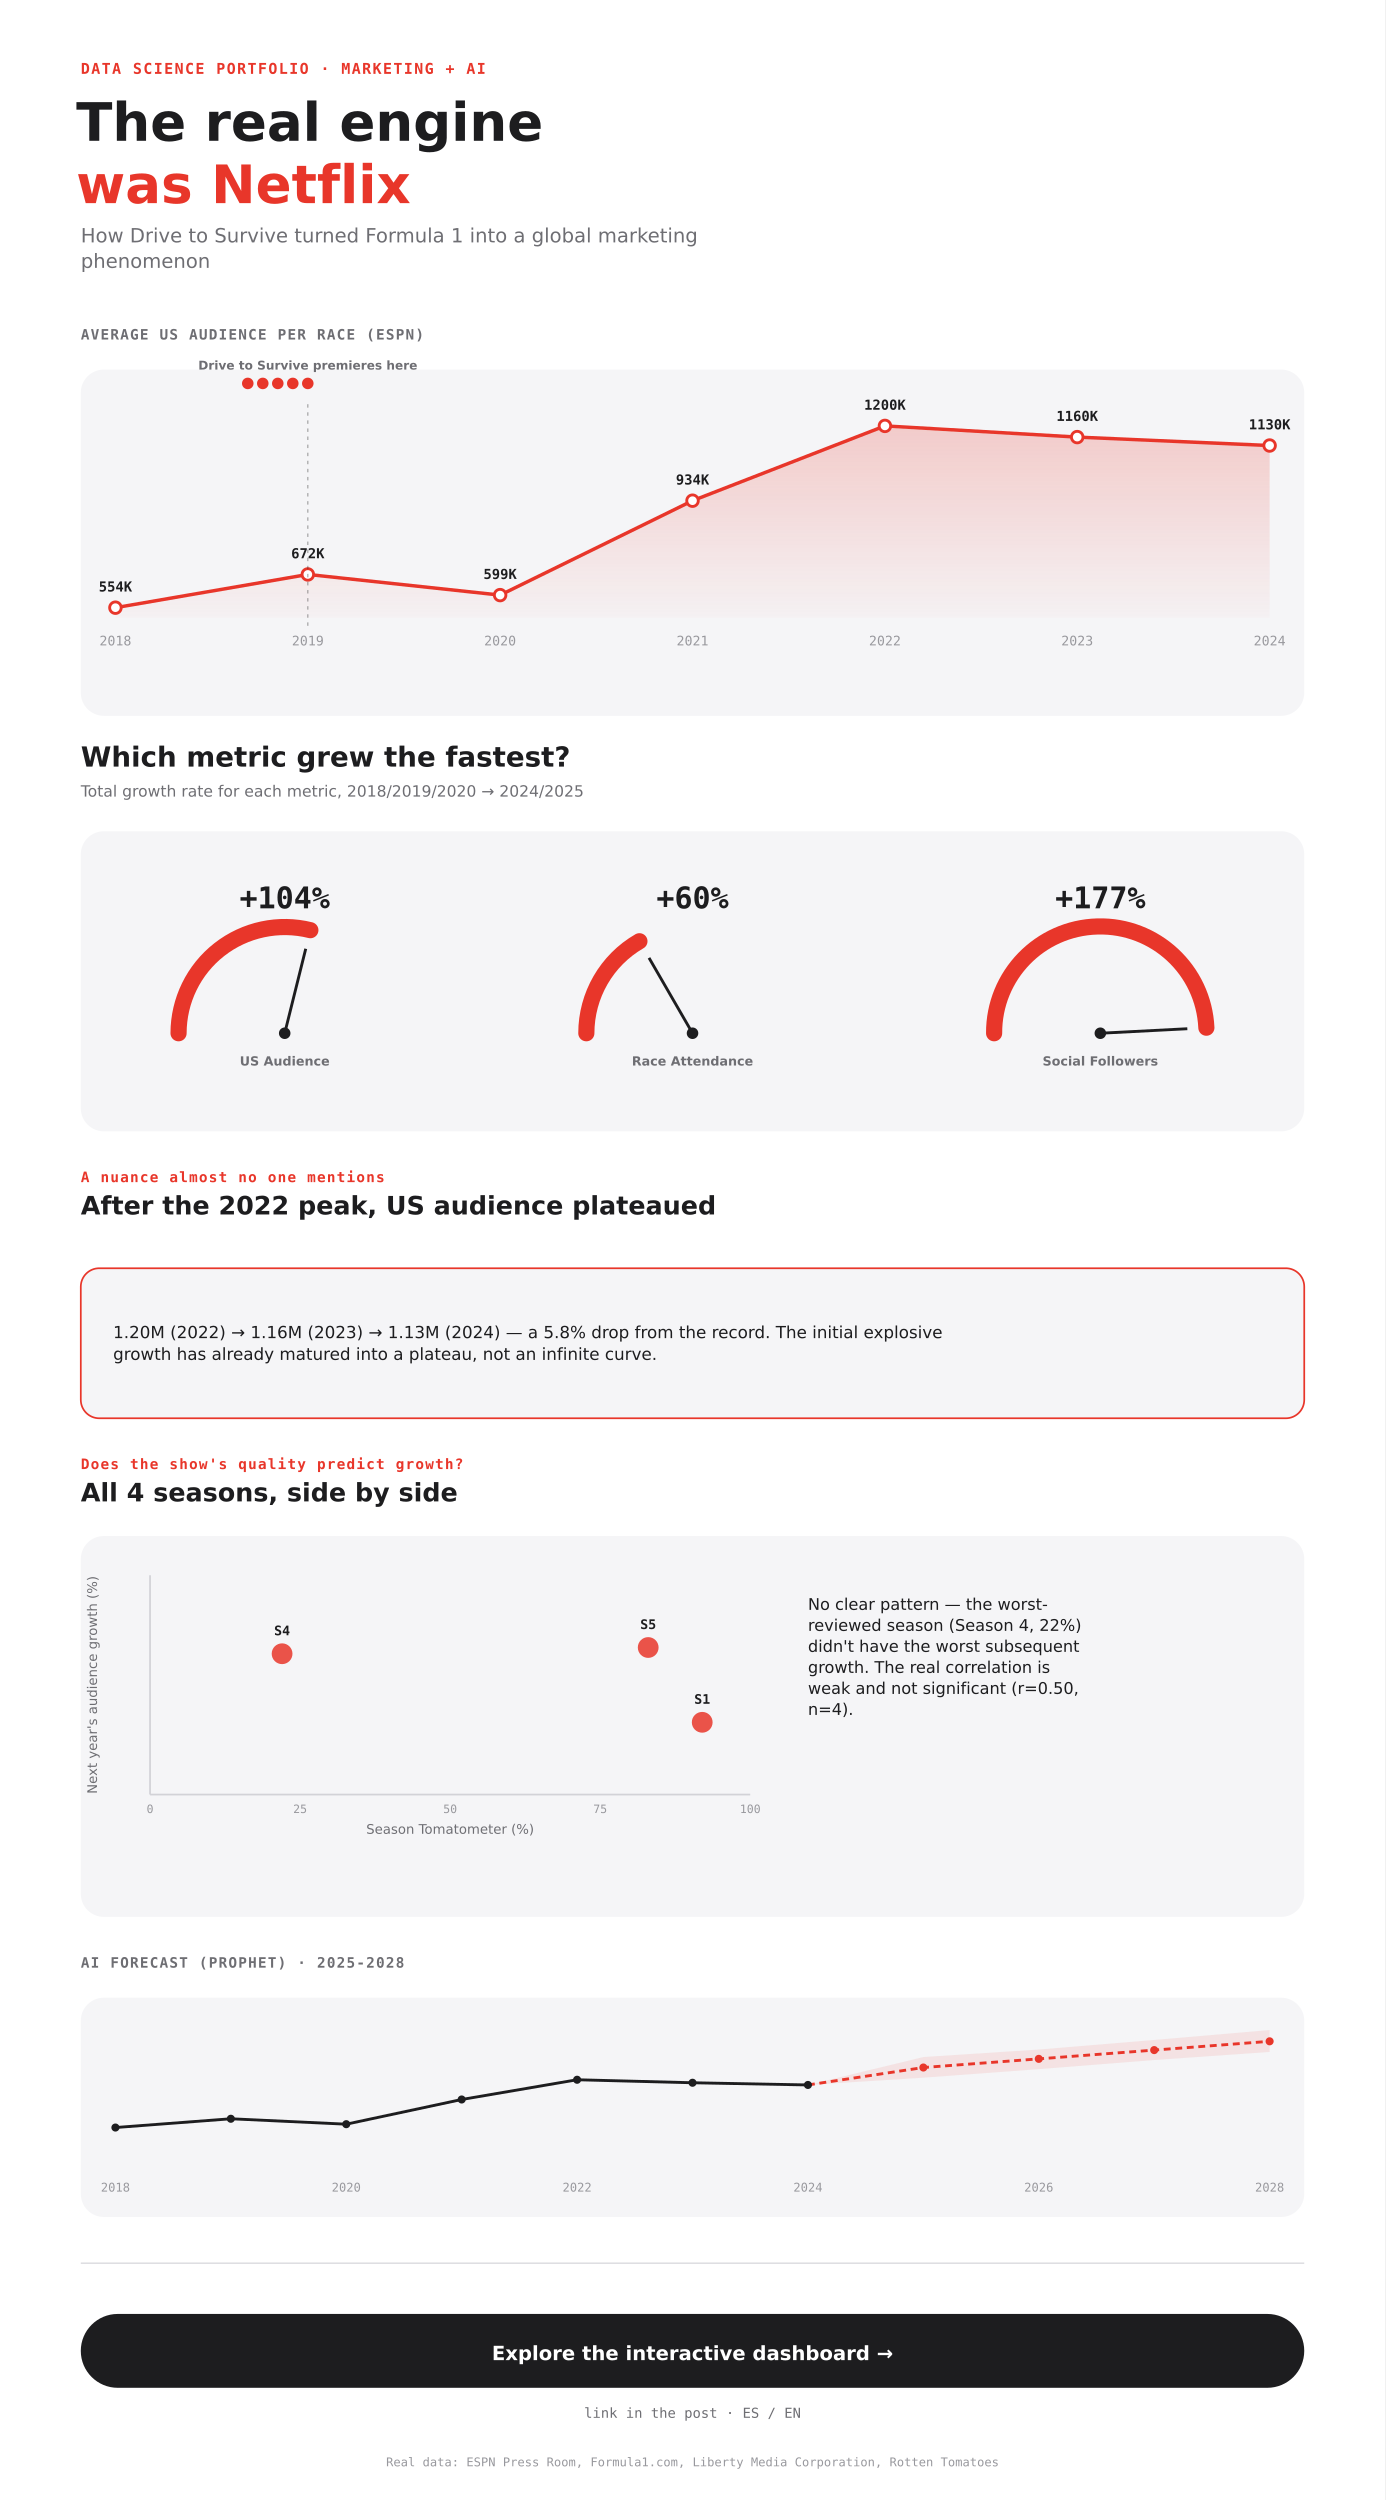
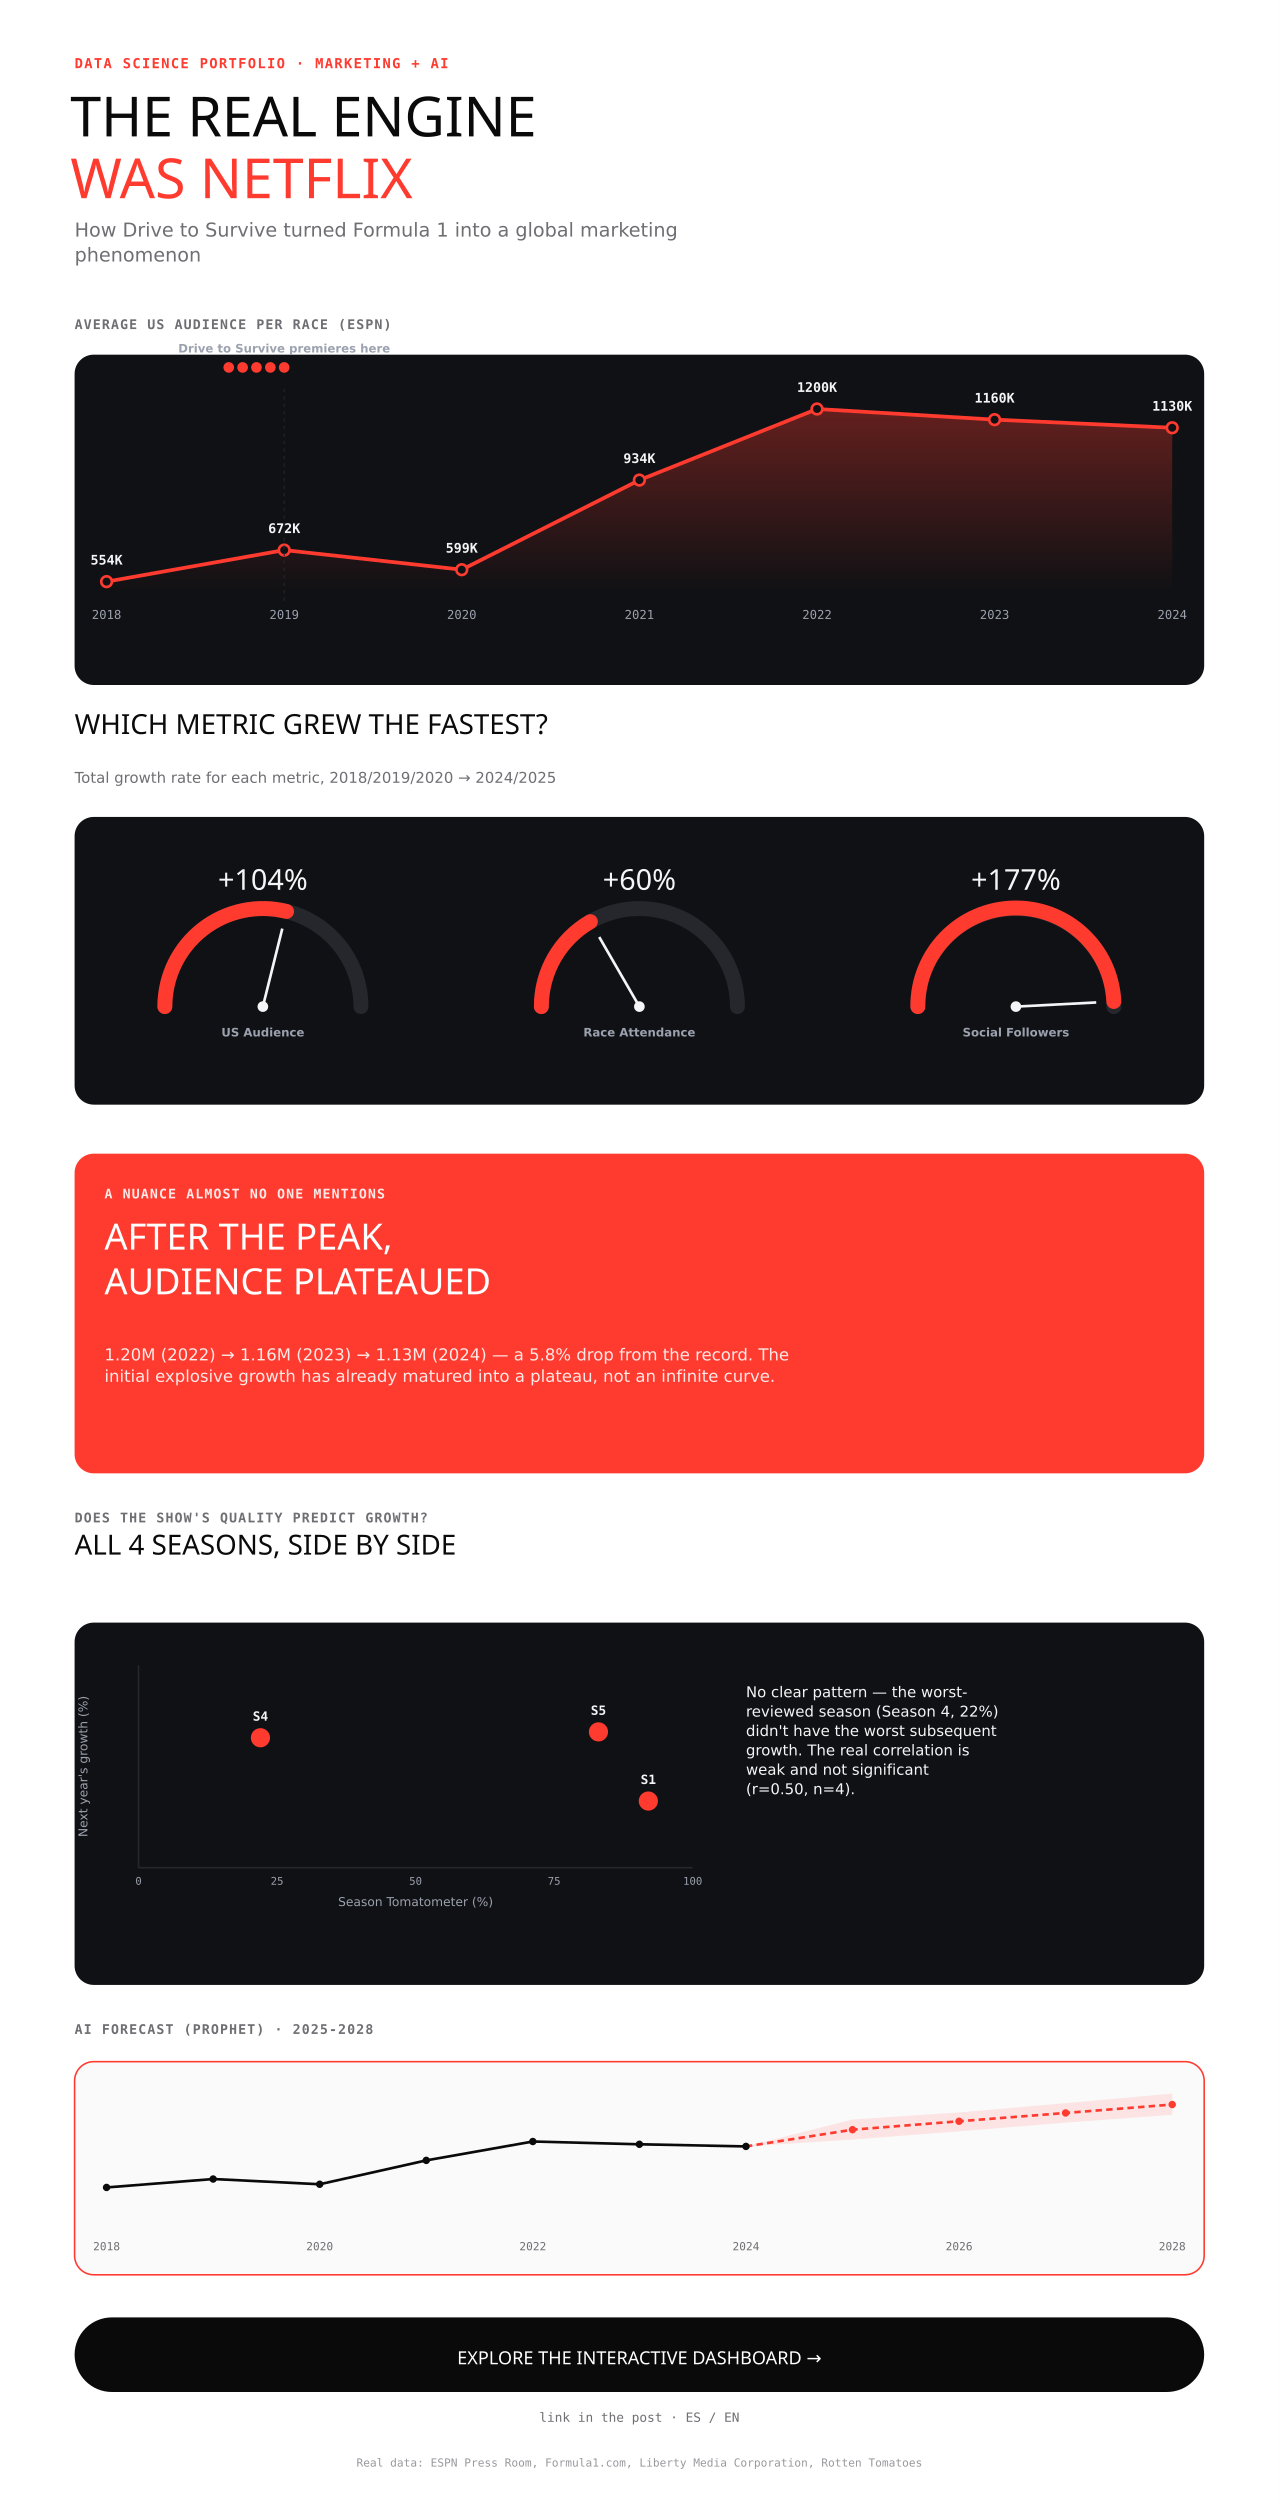
- <svg xmlns="http://www.w3.org/2000/svg" viewBox="0 0 1200 2166">
-   <rect width="1200" height="2166" fill="#FFFFFF" />
-   <text x="70" y="64" font-family="DejaVu Sans Mono" font-size="13" font-weight="bold" letter-spacing="1.2" fill="#E8362A">DATA SCIENCE PORTFOLIO · MARKETING + AI</text>
-   <text x="66" y="122" font-family="DejaVu Sans" font-size="46" font-weight="bold" fill="#1D1D1F">The real engine</text>
-   <text x="66" y="176" font-family="DejaVu Sans" font-size="46" font-weight="bold" fill="#E8362A">was Netflix</text>
-   <text x="70" y="210" font-family="DejaVu Sans" font-size="17" fill="#6E6E73">
+ <svg xmlns="http://www.w3.org/2000/svg" viewBox="0 0 1200 2346">
+   <rect width="1200" height="2346" fill="#FFFFFF" />
+   <text x="70" y="64" font-family="DejaVu Sans Mono" font-size="13" font-weight="bold" letter-spacing="1.2" fill="#FF3B30">DATA SCIENCE PORTFOLIO · MARKETING + AI</text>
+   <text x="66" y="128" font-family="'Archivo Black'" font-size="52" fill="#0A0A0A">THE REAL ENGINE</text>
+   <text x="66" y="186" font-family="'Archivo Black'" font-size="52" fill="#FF3B30">WAS NETFLIX</text>
+   <text x="70" y="222" font-family="DejaVu Sans" font-size="18" fill="#6E6E73">
    <tspan x="70" dy="0">How Drive to Survive turned Formula 1 into a global marketing</tspan>
-     <tspan x="70" dy="22.1">phenomenon</tspan>
+     <tspan x="70" dy="23.4">phenomenon</tspan>
  </text>
-   <text x="70" y="294.2" font-family="DejaVu Sans Mono" font-size="12.5" font-weight="bold" letter-spacing="1" fill="#6E6E73">AVERAGE US AUDIENCE PER RACE (ESPN)</text>
-   <rect x="70" y="320.2" width="1060" height="300" rx="20" fill="#F5F5F7" />
+   <text x="70" y="308.8" font-family="DejaVu Sans Mono" font-size="12.5" font-weight="bold" letter-spacing="1" fill="#6E6E73">AVERAGE US AUDIENCE PER RACE (ESPN)</text>
+   <rect x="70" y="332.8" width="1060" height="310" rx="18" fill="#101114" />
  <defs>
    <linearGradient id="tGraden" x1="0" y1="0" x2="0" y2="1">
-       <stop offset="0%" stop-color="#E8362A" stop-opacity="0.22" />
-       <stop offset="100%" stop-color="#E8362A" stop-opacity="0.02" />
+       <stop offset="0%" stop-color="#FF3B30" stop-opacity="0.35" />
+       <stop offset="100%" stop-color="#FF3B30" stop-opacity="0" />
    </linearGradient>
  </defs>
-   <path d="M100.0,526.5 L266.7,497.7 L433.3,515.6 L600.0,433.8 L766.7,369.0 L933.3,378.7 L1100.0,386.0 L1100.0,535.2 L100.0,535.2 Z" fill="url(#tGraden)" />
-   <path d="M100.0,526.5 L266.7,497.7 L433.3,515.6 L600.0,433.8 L766.7,369.0 L933.3,378.7 L1100.0,386.0" fill="none" stroke="#E8362A" stroke-width="3" stroke-linejoin="round" stroke-linecap="round" />
-   <circle cx="100.0" cy="526.5" r="5" fill="#fff" stroke="#E8362A" stroke-width="2.5" />
-   <text x="100.0" y="512.5" font-family="DejaVu Sans Mono" font-size="12" font-weight="bold" fill="#1D1D1F" text-anchor="middle">554K</text>
-   <text x="100.0" y="559.2" font-family="DejaVu Sans Mono" font-size="11.5" fill="#98989D" text-anchor="middle">2018</text>
-   <circle cx="266.7" cy="497.7" r="5" fill="#fff" stroke="#E8362A" stroke-width="2.5" />
-   <text x="266.7" y="483.7" font-family="DejaVu Sans Mono" font-size="12" font-weight="bold" fill="#1D1D1F" text-anchor="middle">672K</text>
-   <text x="266.7" y="559.2" font-family="DejaVu Sans Mono" font-size="11.5" fill="#98989D" text-anchor="middle">2019</text>
-   <circle cx="433.3" cy="515.6" r="5" fill="#fff" stroke="#E8362A" stroke-width="2.5" />
-   <text x="433.3" y="501.6" font-family="DejaVu Sans Mono" font-size="12" font-weight="bold" fill="#1D1D1F" text-anchor="middle">599K</text>
-   <text x="433.3" y="559.2" font-family="DejaVu Sans Mono" font-size="11.5" fill="#98989D" text-anchor="middle">2020</text>
-   <circle cx="600.0" cy="433.8" r="5" fill="#fff" stroke="#E8362A" stroke-width="2.5" />
-   <text x="600.0" y="419.8" font-family="DejaVu Sans Mono" font-size="12" font-weight="bold" fill="#1D1D1F" text-anchor="middle">934K</text>
-   <text x="600.0" y="559.2" font-family="DejaVu Sans Mono" font-size="11.5" fill="#98989D" text-anchor="middle">2021</text>
-   <circle cx="766.7" cy="369.0" r="5" fill="#fff" stroke="#E8362A" stroke-width="2.5" />
-   <text x="766.7" y="355.0" font-family="DejaVu Sans Mono" font-size="12" font-weight="bold" fill="#1D1D1F" text-anchor="middle">1200K</text>
-   <text x="766.7" y="559.2" font-family="DejaVu Sans Mono" font-size="11.5" fill="#98989D" text-anchor="middle">2022</text>
-   <circle cx="933.3" cy="378.7" r="5" fill="#fff" stroke="#E8362A" stroke-width="2.5" />
-   <text x="933.3" y="364.7" font-family="DejaVu Sans Mono" font-size="12" font-weight="bold" fill="#1D1D1F" text-anchor="middle">1160K</text>
-   <text x="933.3" y="559.2" font-family="DejaVu Sans Mono" font-size="11.5" fill="#98989D" text-anchor="middle">2023</text>
-   <circle cx="1100.0" cy="386.0" r="5" fill="#fff" stroke="#E8362A" stroke-width="2.5" />
-   <text x="1100.0" y="372.0" font-family="DejaVu Sans Mono" font-size="12" font-weight="bold" fill="#1D1D1F" text-anchor="middle">1130K</text>
-   <text x="1100.0" y="559.2" font-family="DejaVu Sans Mono" font-size="11.5" fill="#98989D" text-anchor="middle">2024</text>
-   <line x1="266.7" y1="350.2" x2="266.7" y2="545.2" stroke="#1D1D1F" stroke-width="1" stroke-dasharray="3 4" opacity="0.4" />
-   <circle cx="214.667" cy="332.2" r="5" fill="#E8362A" />
-   <circle cx="227.667" cy="332.2" r="5" fill="#E8362A" />
-   <circle cx="240.667" cy="332.2" r="5" fill="#E8362A" />
-   <circle cx="253.667" cy="332.2" r="5" fill="#E8362A" />
-   <circle cx="266.667" cy="332.2" r="5" fill="#E8362A" />
-   <text x="266.7" y="320.2" font-family="DejaVu Sans" font-size="10.5" font-weight="bold" fill="#6E6E73" text-anchor="middle">Drive to Survive premieres here</text>
-   <text x="70" y="664.2" font-family="DejaVu Sans" font-size="24" font-weight="bold" fill="#1D1D1F">Which metric grew the fastest?</text>
-   <text x="70" y="690.2" font-family="DejaVu Sans" font-size="13.5" fill="#6E6E73">Total growth rate for each metric, 2018/2019/2020 → 2024/2025</text>
-   <rect x="70" y="720.2" width="1060" height="260" rx="20" fill="#F5F5F7" />
-   <path d="M 154.7 895.2 A 92 92 0 0 1 338.7 895.2" fill="none" stroke="#F5F5F7" stroke-width="14" stroke-linecap="round" />
-   <path d="M 154.7 895.2 A 92 92 0 0 1 268.9 805.9" fill="none" stroke="#E8362A" stroke-width="14" stroke-linecap="round" />
-   <line x1="246.667" y1="895.2" x2="264.9" y2="822.0" stroke="#1D1D1F" stroke-width="2.5" />
-   <circle cx="246.667" cy="895.2" r="5" fill="#1D1D1F" />
-   <text x="246.667" y="787" font-family="DejaVu Sans Mono" font-size="26" font-weight="bold" fill="#1D1D1F" text-anchor="middle">+104%</text>
-   <text x="246.667" y="923.2" font-family="DejaVu Sans" font-size="11" font-weight="bold" fill="#6E6E73" text-anchor="middle">
+   <path d="M100.0,545.8 L266.7,516.2 L433.3,534.6 L600.0,450.5 L766.7,383.8 L933.3,393.8 L1100.0,401.4 L1100.0,554.8 L100.0,554.8 Z" fill="url(#tGraden)" />
+   <path d="M100.0,545.8 L266.7,516.2 L433.3,534.6 L600.0,450.5 L766.7,383.8 L933.3,393.8 L1100.0,401.4" fill="none" stroke="#FF3B30" stroke-width="3.5" stroke-linejoin="round" stroke-linecap="round" />
+   <circle cx="100.0" cy="545.8" r="5" fill="#101114" stroke="#FF3B30" stroke-width="2.5" />
+   <text x="100.0" y="529.8" font-family="DejaVu Sans Mono" font-size="12.5" font-weight="bold" fill="#F5F5F7" text-anchor="middle">554K</text>
+   <text x="100.0" y="580.8" font-family="DejaVu Sans Mono" font-size="11.5" fill="#9BA1AE" text-anchor="middle">2018</text>
+   <circle cx="266.7" cy="516.2" r="5" fill="#101114" stroke="#FF3B30" stroke-width="2.5" />
+   <text x="266.7" y="500.2" font-family="DejaVu Sans Mono" font-size="12.5" font-weight="bold" fill="#F5F5F7" text-anchor="middle">672K</text>
+   <text x="266.7" y="580.8" font-family="DejaVu Sans Mono" font-size="11.5" fill="#9BA1AE" text-anchor="middle">2019</text>
+   <circle cx="433.3" cy="534.6" r="5" fill="#101114" stroke="#FF3B30" stroke-width="2.5" />
+   <text x="433.3" y="518.6" font-family="DejaVu Sans Mono" font-size="12.5" font-weight="bold" fill="#F5F5F7" text-anchor="middle">599K</text>
+   <text x="433.3" y="580.8" font-family="DejaVu Sans Mono" font-size="11.5" fill="#9BA1AE" text-anchor="middle">2020</text>
+   <circle cx="600.0" cy="450.5" r="5" fill="#101114" stroke="#FF3B30" stroke-width="2.5" />
+   <text x="600.0" y="434.5" font-family="DejaVu Sans Mono" font-size="12.5" font-weight="bold" fill="#F5F5F7" text-anchor="middle">934K</text>
+   <text x="600.0" y="580.8" font-family="DejaVu Sans Mono" font-size="11.5" fill="#9BA1AE" text-anchor="middle">2021</text>
+   <circle cx="766.7" cy="383.8" r="5" fill="#101114" stroke="#FF3B30" stroke-width="2.5" />
+   <text x="766.7" y="367.8" font-family="DejaVu Sans Mono" font-size="12.5" font-weight="bold" fill="#F5F5F7" text-anchor="middle">1200K</text>
+   <text x="766.7" y="580.8" font-family="DejaVu Sans Mono" font-size="11.5" fill="#9BA1AE" text-anchor="middle">2022</text>
+   <circle cx="933.3" cy="393.8" r="5" fill="#101114" stroke="#FF3B30" stroke-width="2.5" />
+   <text x="933.3" y="377.8" font-family="DejaVu Sans Mono" font-size="12.5" font-weight="bold" fill="#F5F5F7" text-anchor="middle">1160K</text>
+   <text x="933.3" y="580.8" font-family="DejaVu Sans Mono" font-size="11.5" fill="#9BA1AE" text-anchor="middle">2023</text>
+   <circle cx="1100.0" cy="401.4" r="5" fill="#101114" stroke="#FF3B30" stroke-width="2.5" />
+   <text x="1100.0" y="385.4" font-family="DejaVu Sans Mono" font-size="12.5" font-weight="bold" fill="#F5F5F7" text-anchor="middle">1130K</text>
+   <text x="1100.0" y="580.8" font-family="DejaVu Sans Mono" font-size="11.5" fill="#9BA1AE" text-anchor="middle">2024</text>
+   <line x1="266.7" y1="364.8" x2="266.7" y2="566.8" stroke="#26272C" stroke-width="1" stroke-dasharray="3 4" />
+   <circle cx="214.667" cy="344.8" r="5" fill="#FF3B30" />
+   <circle cx="227.667" cy="344.8" r="5" fill="#FF3B30" />
+   <circle cx="240.667" cy="344.8" r="5" fill="#FF3B30" />
+   <circle cx="253.667" cy="344.8" r="5" fill="#FF3B30" />
+   <circle cx="266.667" cy="344.8" r="5" fill="#FF3B30" />
+   <text x="266.7" y="330.8" font-family="DejaVu Sans" font-size="11" font-weight="bold" fill="#9BA1AE" text-anchor="middle">Drive to Survive premieres here</text>
+   <text x="70" y="688.8" font-family="'Archivo Black'" font-size="26" fill="#0A0A0A">
+     <tspan x="70" dy="0">WHICH METRIC GREW THE FASTEST?</tspan>
+   </text>
+   <text x="70" y="734.6" font-family="DejaVu Sans" font-size="14" fill="#6E6E73">Total growth rate for each metric, 2018/2019/2020 → 2024/2025</text>
+   <rect x="70" y="766.6" width="1060" height="270" rx="18" fill="#101114" />
+   <path d="M 154.7 944.6 A 92 92 0 0 1 338.7 944.6" fill="none" stroke="#26272C" stroke-width="14" stroke-linecap="round" />
+   <path d="M 154.7 944.6 A 92 92 0 0 1 268.9 855.3" fill="none" stroke="#FF3B30" stroke-width="14" stroke-linecap="round" />
+   <line x1="246.667" y1="944.6" x2="264.9" y2="871.4" stroke="#F5F5F7" stroke-width="2.5" />
+   <circle cx="246.667" cy="944.6" r="5" fill="#F5F5F7" />
+   <text x="246.667" y="835" font-family="'Archivo Black'" font-size="27" fill="#F5F5F7" text-anchor="middle">+104%</text>
+   <text x="246.667" y="972.6" font-family="DejaVu Sans" font-size="11" font-weight="bold" fill="#9BA1AE" text-anchor="middle">
    <tspan x="246.667" dy="0" text-anchor="middle">US Audience</tspan>
  </text>
-   <path d="M 508.0 895.2 A 92 92 0 0 1 692.0 895.2" fill="none" stroke="#F5F5F7" stroke-width="14" stroke-linecap="round" />
-   <path d="M 508.0 895.2 A 92 92 0 0 1 554.0 815.5" fill="none" stroke="#E8362A" stroke-width="14" stroke-linecap="round" />
-   <line x1="600.0" y1="895.2" x2="562.3" y2="829.9" stroke="#1D1D1F" stroke-width="2.5" />
-   <circle cx="600.0" cy="895.2" r="5" fill="#1D1D1F" />
-   <text x="600.0" y="787" font-family="DejaVu Sans Mono" font-size="26" font-weight="bold" fill="#1D1D1F" text-anchor="middle">+60%</text>
-   <text x="600.0" y="923.2" font-family="DejaVu Sans" font-size="11" font-weight="bold" fill="#6E6E73" text-anchor="middle">
+   <path d="M 508.0 944.6 A 92 92 0 0 1 692.0 944.6" fill="none" stroke="#26272C" stroke-width="14" stroke-linecap="round" />
+   <path d="M 508.0 944.6 A 92 92 0 0 1 554.0 864.9" fill="none" stroke="#FF3B30" stroke-width="14" stroke-linecap="round" />
+   <line x1="600.0" y1="944.6" x2="562.3" y2="879.3" stroke="#F5F5F7" stroke-width="2.5" />
+   <circle cx="600.0" cy="944.6" r="5" fill="#F5F5F7" />
+   <text x="600.0" y="835" font-family="'Archivo Black'" font-size="27" fill="#F5F5F7" text-anchor="middle">+60%</text>
+   <text x="600.0" y="972.6" font-family="DejaVu Sans" font-size="11" font-weight="bold" fill="#9BA1AE" text-anchor="middle">
    <tspan x="600.0" dy="0" text-anchor="middle">Race Attendance</tspan>
  </text>
-   <path d="M 861.3 895.2 A 92 92 0 0 1 1045.3 895.2" fill="none" stroke="#F5F5F7" stroke-width="14" stroke-linecap="round" />
-   <path d="M 861.3 895.2 A 92 92 0 0 1 1045.2 890.4" fill="none" stroke="#E8362A" stroke-width="14" stroke-linecap="round" />
-   <line x1="953.333" y1="895.2" x2="1028.7" y2="891.3" stroke="#1D1D1F" stroke-width="2.5" />
-   <circle cx="953.333" cy="895.2" r="5" fill="#1D1D1F" />
-   <text x="953.333" y="787" font-family="DejaVu Sans Mono" font-size="26" font-weight="bold" fill="#1D1D1F" text-anchor="middle">+177%</text>
-   <text x="953.333" y="923.2" font-family="DejaVu Sans" font-size="11" font-weight="bold" fill="#6E6E73" text-anchor="middle">
+   <path d="M 861.3 944.6 A 92 92 0 0 1 1045.3 944.6" fill="none" stroke="#26272C" stroke-width="14" stroke-linecap="round" />
+   <path d="M 861.3 944.6 A 92 92 0 0 1 1045.2 939.8" fill="none" stroke="#FF3B30" stroke-width="14" stroke-linecap="round" />
+   <line x1="953.333" y1="944.6" x2="1028.7" y2="940.7" stroke="#F5F5F7" stroke-width="2.5" />
+   <circle cx="953.333" cy="944.6" r="5" fill="#F5F5F7" />
+   <text x="953.333" y="835" font-family="'Archivo Black'" font-size="27" fill="#F5F5F7" text-anchor="middle">+177%</text>
+   <text x="953.333" y="972.6" font-family="DejaVu Sans" font-size="11" font-weight="bold" fill="#9BA1AE" text-anchor="middle">
    <tspan x="953.333" dy="0" text-anchor="middle">Social Followers</tspan>
  </text>
-   <text x="70" y="1024.2" font-family="DejaVu Sans Mono" font-size="12.5" font-weight="bold" letter-spacing="1" fill="#E8362A">A nuance almost no one mentions</text>
-   <text x="70" y="1052.2" font-family="DejaVu Sans" font-size="22" font-weight="bold" fill="#1D1D1F">
-     <tspan x="70" dy="0">After the 2022 peak, US audience plateaued</tspan>
+   <rect x="70" y="1082.6" width="1060" height="300" rx="18" fill="#FF3B30" />
+   <text x="98" y="1124.6" font-family="DejaVu Sans Mono" font-size="12.5" font-weight="bold" letter-spacing="1" fill="#FFE8E6">A NUANCE ALMOST NO ONE MENTIONS</text>
+   <text x="98" y="1172.6" font-family="'Archivo Black'" font-size="34" fill="#FFFFFF">AFTER THE PEAK,</text>
+   <text x="98" y="1214.6" font-family="'Archivo Black'" font-size="34" fill="#FFFFFF">AUDIENCE PLATEAUED</text>
+   <text x="98" y="1276.6" font-family="DejaVu Sans" font-size="15.5" fill="#FFE8E6">
+     <tspan x="98" dy="0">1.20M (2022) → 1.16M (2023) → 1.13M (2024) — a 5.8% drop from the record. The</tspan>
+     <tspan x="98" dy="20.15">initial explosive growth has already matured into a plateau, not an infinite curve.</tspan>
  </text>
-   <rect x="70" y="1098.8" width="1060" height="130" rx="16" fill="#F5F5F7" stroke="#E8362A" stroke-width="1.5" />
-   <text x="98" y="1159.375" font-family="DejaVu Sans" font-size="14.5" fill="#1D1D1F">
-     <tspan x="98" dy="0">1.20M (2022) → 1.16M (2023) → 1.13M (2024) — a 5.8% drop from the record. The initial explosive</tspan>
-     <tspan x="98" dy="18.85">growth has already matured into a plateau, not an infinite curve.</tspan>
+   <text x="70" y="1428.6" font-family="DejaVu Sans Mono" font-size="12.5" font-weight="bold" letter-spacing="1" fill="#6E6E73">
+     <tspan x="70" dy="0">DOES THE SHOW'S QUALITY PREDICT GROWTH?</tspan>
  </text>
-   <text x="70" y="1272.8" font-family="DejaVu Sans Mono" font-size="12.5" font-weight="bold" letter-spacing="1" fill="#E8362A">Does the show's quality predict growth?</text>
-   <text x="70" y="1300.8" font-family="DejaVu Sans" font-size="22" font-weight="bold" fill="#1D1D1F">All 4 seasons, side by side</text>
-   <rect x="70" y="1330.8" width="1060" height="330" rx="20" fill="#F5F5F7" />
-   <line x1="130" y1="1364.8" x2="130" y2="1554.8" stroke="#D2D2D7" stroke-width="1.5" />
-   <line x1="130" y1="1554.8" x2="650" y2="1554.8" stroke="#D2D2D7" stroke-width="1.5" />
-   <text x="390.0" y="1588.8" font-family="DejaVu Sans" font-size="11.5" fill="#6E6E73" text-anchor="middle">Season Tomatometer (%)</text>
-   <text x="84" y="1459.8" font-family="DejaVu Sans" font-size="11.5" fill="#6E6E73" text-anchor="middle" transform="rotate(-90 84 1459.8)">Next year's audience growth (%)</text>
-   <circle cx="608.4" cy="1492.2" r="9" fill="#E8362A" opacity="0.85" />
-   <text x="608.4" y="1476.2" font-family="DejaVu Sans Mono" font-size="11.5" font-weight="bold" fill="#1D1D1F" text-anchor="middle">S1</text>
-   <circle cx="244.4" cy="1432.8" r="9" fill="#E8362A" opacity="0.85" />
-   <text x="244.4" y="1416.8" font-family="DejaVu Sans Mono" font-size="11.5" font-weight="bold" fill="#1D1D1F" text-anchor="middle">S4</text>
-   <circle cx="561.6" cy="1427.4" r="9" fill="#E8362A" opacity="0.85" />
-   <text x="561.6" y="1411.4" font-family="DejaVu Sans Mono" font-size="11.5" font-weight="bold" fill="#1D1D1F" text-anchor="middle">S5</text>
-   <text x="130.0" y="1570.8" font-family="DejaVu Sans Mono" font-size="10" fill="#98989D" text-anchor="middle">0</text>
-   <text x="260.0" y="1570.8" font-family="DejaVu Sans Mono" font-size="10" fill="#98989D" text-anchor="middle">25</text>
-   <text x="390.0" y="1570.8" font-family="DejaVu Sans Mono" font-size="10" fill="#98989D" text-anchor="middle">50</text>
-   <text x="520.0" y="1570.8" font-family="DejaVu Sans Mono" font-size="10" fill="#98989D" text-anchor="middle">75</text>
-   <text x="650.0" y="1570.8" font-family="DejaVu Sans Mono" font-size="10" fill="#98989D" text-anchor="middle">100</text>
-   <text x="700" y="1394.8" font-family="DejaVu Sans" font-size="14" fill="#1D1D1F">
+   <text x="70" y="1458.85" font-family="'Archivo Black'" font-size="26" fill="#0A0A0A">
+     <tspan x="70" dy="0">ALL 4 SEASONS, SIDE BY SIDE</tspan>
+   </text>
+   <rect x="70" y="1522.65" width="1060" height="340" rx="18" fill="#101114" />
+   <line x1="130" y1="1562.65" x2="130" y2="1752.65" stroke="#26272C" stroke-width="1.5" />
+   <line x1="130" y1="1752.65" x2="650" y2="1752.65" stroke="#26272C" stroke-width="1.5" />
+   <text x="390.0" y="1788.65" font-family="DejaVu Sans" font-size="11.5" fill="#9BA1AE" text-anchor="middle">Season Tomatometer (%)</text>
+   <text x="82" y="1657.65" font-family="DejaVu Sans" font-size="11.5" fill="#9BA1AE" text-anchor="middle" transform="rotate(-90 82 1657.65)">Next year's growth (%)</text>
+   <circle cx="608.4" cy="1690.1" r="9" fill="#FF3B30" />
+   <text x="608.4" y="1674.1" font-family="DejaVu Sans Mono" font-size="12" font-weight="bold" fill="#F5F5F7" text-anchor="middle">S1</text>
+   <circle cx="244.4" cy="1630.7" r="9" fill="#FF3B30" />
+   <text x="244.4" y="1614.7" font-family="DejaVu Sans Mono" font-size="12" font-weight="bold" fill="#F5F5F7" text-anchor="middle">S4</text>
+   <circle cx="561.6" cy="1625.2" r="9" fill="#FF3B30" />
+   <text x="561.6" y="1609.2" font-family="DejaVu Sans Mono" font-size="12" font-weight="bold" fill="#F5F5F7" text-anchor="middle">S5</text>
+   <text x="130.0" y="1768.65" font-family="DejaVu Sans Mono" font-size="10" fill="#9BA1AE" text-anchor="middle">0</text>
+   <text x="260.0" y="1768.65" font-family="DejaVu Sans Mono" font-size="10" fill="#9BA1AE" text-anchor="middle">25</text>
+   <text x="390.0" y="1768.65" font-family="DejaVu Sans Mono" font-size="10" fill="#9BA1AE" text-anchor="middle">50</text>
+   <text x="520.0" y="1768.65" font-family="DejaVu Sans Mono" font-size="10" fill="#9BA1AE" text-anchor="middle">75</text>
+   <text x="650.0" y="1768.65" font-family="DejaVu Sans Mono" font-size="10" fill="#9BA1AE" text-anchor="middle">100</text>
+   <text x="700" y="1592.65" font-family="DejaVu Sans" font-size="14" fill="#F5F5F7">
    <tspan x="700" dy="0">No clear pattern — the worst-</tspan>
    <tspan x="700" dy="18.2">reviewed season (Season 4, 22%)</tspan>
    <tspan x="700" dy="18.2">didn't have the worst subsequent</tspan>
    <tspan x="700" dy="18.2">growth. The real correlation is</tspan>
-     <tspan x="700" dy="18.2">weak and not significant (r=0.50,</tspan>
-     <tspan x="700" dy="18.2">n=4).</tspan>
+     <tspan x="700" dy="18.2">weak and not significant</tspan>
+     <tspan x="700" dy="18.2">(r=0.50, n=4).</tspan>
  </text>
-   <text x="70" y="1704.8" font-family="DejaVu Sans Mono" font-size="12.5" font-weight="bold" letter-spacing="1" fill="#6E6E73">AI FORECAST (PROPHET) · 2025-2028</text>
-   <rect x="70" y="1730.8" width="1060" height="190" rx="20" fill="#F5F5F7" />
-   <path d="M700.0,1806.4 L800.0,1782.2 L900.0,1775.7 L1000.0,1767.4 L1100.0,1758.8 L1100.0,1777.8 L1000.0,1784.8 L900.0,1792.7 L800.0,1800.1 Z" fill="#E8362A" opacity="0.10" />
-   <path d="M100.0,1843.3 L200.0,1835.7 L300.0,1840.4 L400.0,1819.0 L500.0,1801.9 L600.0,1804.5 L700.0,1806.4" fill="none" stroke="#1D1D1F" stroke-width="2.5" />
-   <path d="M700.0,1806.4 L800.0,1791.3 L900.0,1783.8 L1000.0,1776.2 L1100.0,1768.6" fill="none" stroke="#E8362A" stroke-width="2.5" stroke-dasharray="6 4" />
-   <circle cx="100.0" cy="1843.3" r="3.5" fill="#1D1D1F" />
-   <text x="100.0" y="1898.8" font-family="DejaVu Sans Mono" font-size="10.5" fill="#98989D" text-anchor="middle">2018</text>
-   <circle cx="200.0" cy="1835.7" r="3.5" fill="#1D1D1F" />
-   <circle cx="300.0" cy="1840.4" r="3.5" fill="#1D1D1F" />
-   <text x="300.0" y="1898.8" font-family="DejaVu Sans Mono" font-size="10.5" fill="#98989D" text-anchor="middle">2020</text>
-   <circle cx="400.0" cy="1819.0" r="3.5" fill="#1D1D1F" />
-   <circle cx="500.0" cy="1801.9" r="3.5" fill="#1D1D1F" />
-   <text x="500.0" y="1898.8" font-family="DejaVu Sans Mono" font-size="10.5" fill="#98989D" text-anchor="middle">2022</text>
-   <circle cx="600.0" cy="1804.5" r="3.5" fill="#1D1D1F" />
-   <circle cx="700.0" cy="1806.4" r="3.5" fill="#1D1D1F" />
-   <text x="700.0" y="1898.8" font-family="DejaVu Sans Mono" font-size="10.5" fill="#98989D" text-anchor="middle">2024</text>
-   <circle cx="800.0" cy="1791.3" r="3.5" fill="#E8362A" />
-   <circle cx="900.0" cy="1783.8" r="3.5" fill="#E8362A" />
-   <text x="900.0" y="1898.8" font-family="DejaVu Sans Mono" font-size="10.5" fill="#98989D" text-anchor="middle">2026</text>
-   <circle cx="1000.0" cy="1776.2" r="3.5" fill="#E8362A" />
-   <circle cx="1100.0" cy="1768.6" r="3.5" fill="#E8362A" />
-   <text x="1100.0" y="1898.8" font-family="DejaVu Sans Mono" font-size="10.5" fill="#98989D" text-anchor="middle">2028</text>
-   <line x1="70" y1="1960.8" x2="1130" y2="1960.8" stroke="#D2D2D7" stroke-width="1" />
-   <rect x="70" y="2004.8" width="1060" height="64" rx="32" fill="#1D1D1F" />
-   <text x="600.0" y="2044.8" font-family="DejaVu Sans" font-size="17" font-weight="bold" fill="#fff" text-anchor="middle">Explore the interactive dashboard →</text>
-   <text x="600.0" y="2094.8" font-family="DejaVu Sans Mono" font-size="12" fill="#6E6E73" text-anchor="middle">link in the post · ES / EN</text>
-   <text x="600.0" y="2136.8" font-family="DejaVu Sans Mono" font-size="10.5" fill="#98989D" text-anchor="middle">Real data: ESPN Press Room, Formula1.com, Liberty Media Corporation, Rotten Tomatoes</text>
+   <text x="70" y="1908.65" font-family="DejaVu Sans Mono" font-size="12.5" font-weight="bold" letter-spacing="1" fill="#6E6E73">AI FORECAST (PROPHET) · 2025-2028</text>
+   <rect x="70" y="1934.65" width="1060" height="200" rx="18" fill="#FAFAFA" stroke="#FF3B30" stroke-width="1.5" />
+   <path d="M700.0,2014.2 L800.0,1989.0 L900.0,1982.3 L1000.0,1973.6 L1100.0,1964.6 L1100.0,1984.5 L1000.0,1991.8 L900.0,2000.0 L800.0,2007.7 Z" fill="#FF3B30" opacity="0.12" />
+   <path d="M100.0,2052.7 L200.0,2044.8 L300.0,2049.7 L400.0,2027.3 L500.0,2009.6 L600.0,2012.2 L700.0,2014.2" fill="none" stroke="#0A0A0A" stroke-width="2.5" />
+   <path d="M700.0,2014.2 L800.0,1998.5 L900.0,1990.6 L1000.0,1982.8 L1100.0,1974.9" fill="none" stroke="#FF3B30" stroke-width="2.5" stroke-dasharray="6 4" />
+   <circle cx="100.0" cy="2052.7" r="3.5" fill="#0A0A0A" />
+   <text x="100.0" y="2111.65" font-family="DejaVu Sans Mono" font-size="10.5" fill="#6E6E73" text-anchor="middle">2018</text>
+   <circle cx="200.0" cy="2044.8" r="3.5" fill="#0A0A0A" />
+   <circle cx="300.0" cy="2049.7" r="3.5" fill="#0A0A0A" />
+   <text x="300.0" y="2111.65" font-family="DejaVu Sans Mono" font-size="10.5" fill="#6E6E73" text-anchor="middle">2020</text>
+   <circle cx="400.0" cy="2027.3" r="3.5" fill="#0A0A0A" />
+   <circle cx="500.0" cy="2009.6" r="3.5" fill="#0A0A0A" />
+   <text x="500.0" y="2111.65" font-family="DejaVu Sans Mono" font-size="10.5" fill="#6E6E73" text-anchor="middle">2022</text>
+   <circle cx="600.0" cy="2012.2" r="3.5" fill="#0A0A0A" />
+   <circle cx="700.0" cy="2014.2" r="3.5" fill="#0A0A0A" />
+   <text x="700.0" y="2111.65" font-family="DejaVu Sans Mono" font-size="10.5" fill="#6E6E73" text-anchor="middle">2024</text>
+   <circle cx="800.0" cy="1998.5" r="3.5" fill="#FF3B30" />
+   <circle cx="900.0" cy="1990.6" r="3.5" fill="#FF3B30" />
+   <text x="900.0" y="2111.65" font-family="DejaVu Sans Mono" font-size="10.5" fill="#6E6E73" text-anchor="middle">2026</text>
+   <circle cx="1000.0" cy="1982.8" r="3.5" fill="#FF3B30" />
+   <circle cx="1100.0" cy="1974.9" r="3.5" fill="#FF3B30" />
+   <text x="1100.0" y="2111.65" font-family="DejaVu Sans Mono" font-size="10.5" fill="#6E6E73" text-anchor="middle">2028</text>
+   <rect x="70" y="2174.65" width="1060" height="70" rx="35" fill="#0A0A0A" />
+   <text x="600.0" y="2218.65" font-family="'Archivo Black'" font-size="17" fill="#fff" text-anchor="middle">EXPLORE THE INTERACTIVE DASHBOARD →</text>
+   <text x="600.0" y="2272.65" font-family="DejaVu Sans Mono" font-size="12" fill="#6E6E73" text-anchor="middle">link in the post · ES / EN</text>
+   <text x="600.0" y="2314.65" font-family="DejaVu Sans Mono" font-size="10.5" fill="#98989D" text-anchor="middle">Real data: ESPN Press Room, Formula1.com, Liberty Media Corporation, Rotten Tomatoes</text>
</svg>
